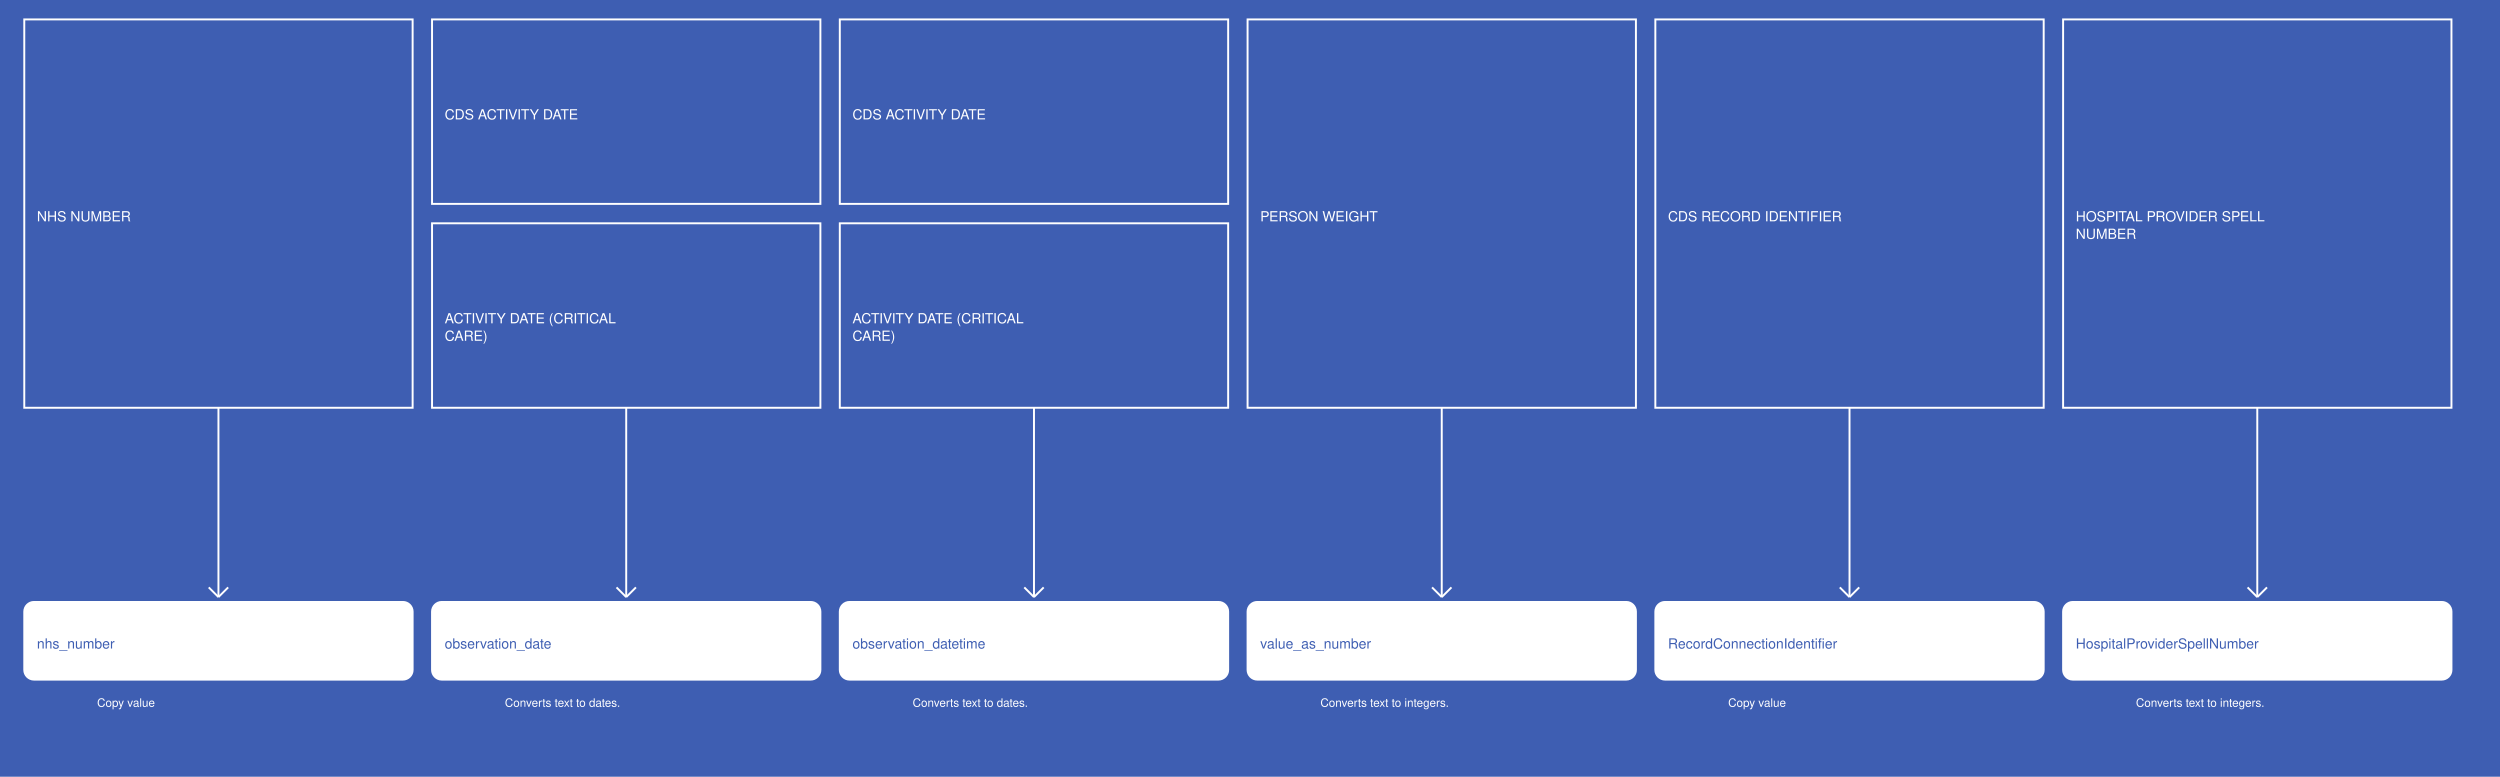
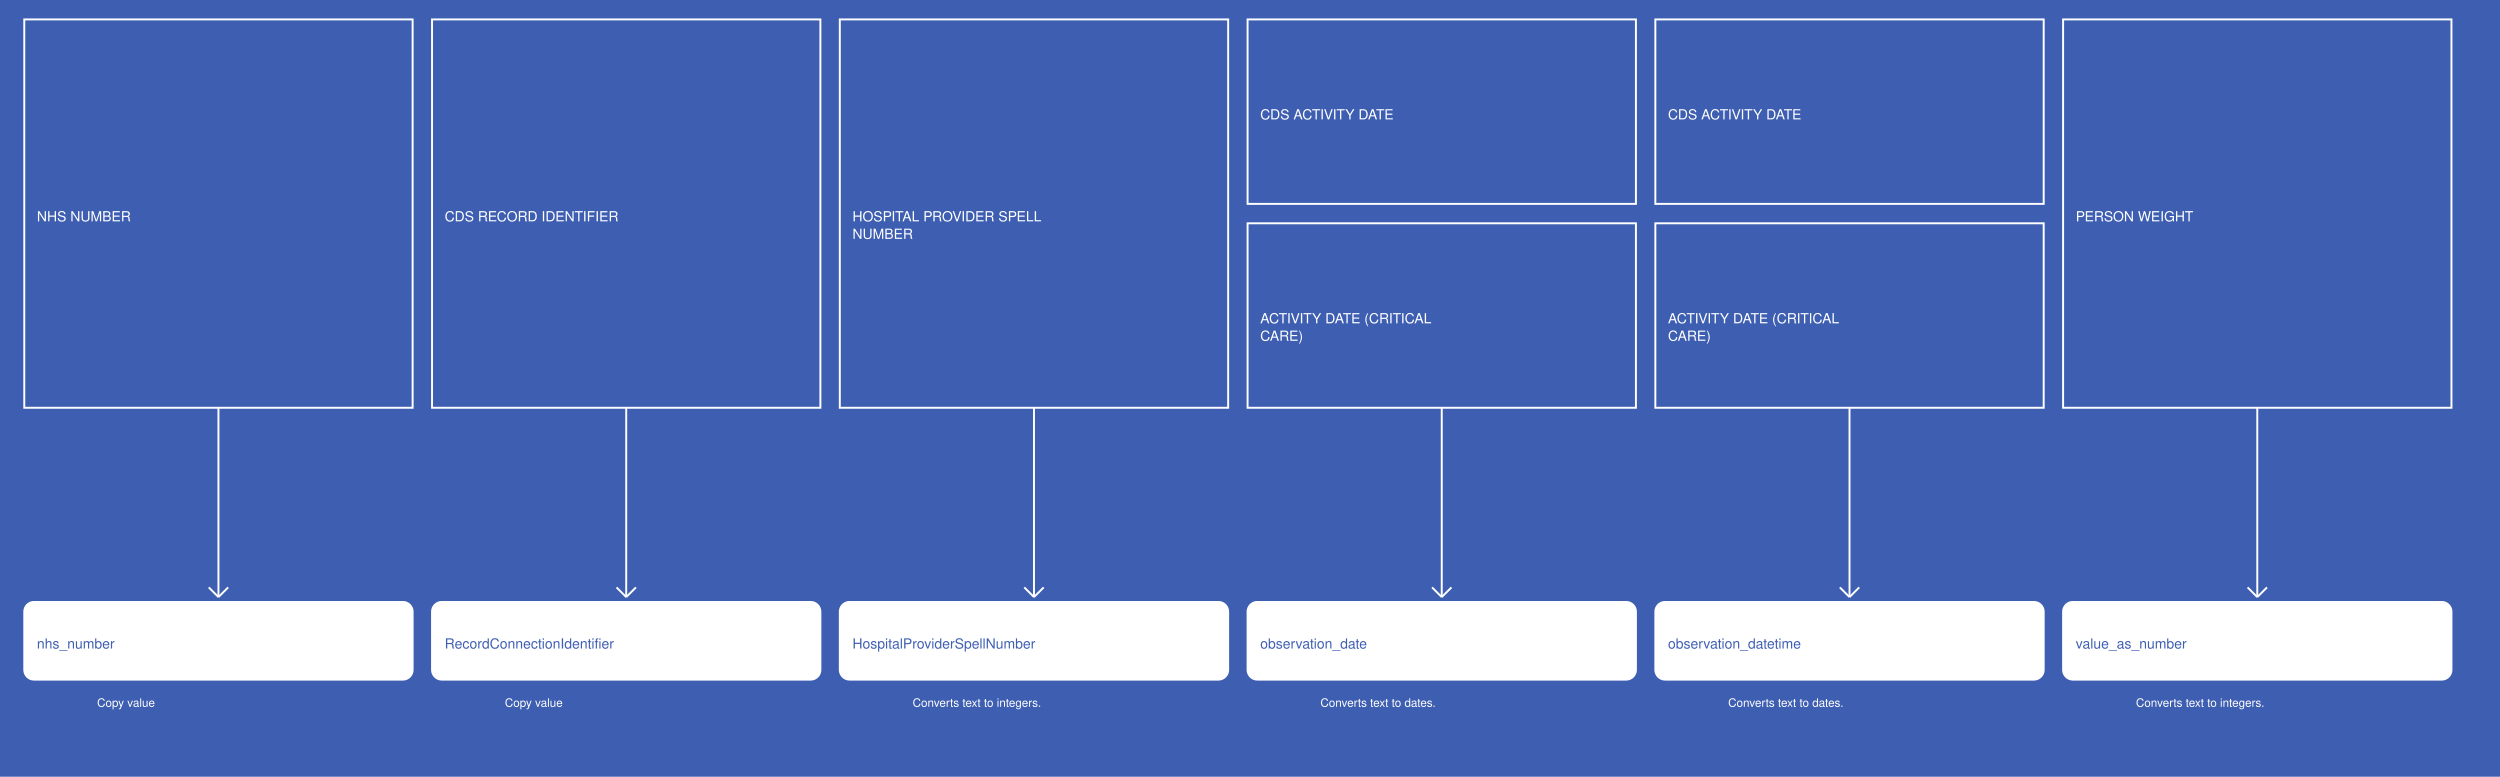
<svg xmlns="http://www.w3.org/2000/svg" width="2575" height="800">
  <rect width="100%" height="100%" fill="#3E5EB2" />
  <g>
    <rect x="25" y="20" width="400" height="400" fill="#3E5EB2" stroke="white" stroke-width="2" />
    <text x="38" y="228" fill="white" font-family="Helvetica" font-size="1.2em" text-anchor="start">NHS NUMBER</text>
  </g>
  <g>
    <line x1="225" y1="420" x2="225" y2="615" stroke="white" stroke-width="2" />
    <line x1="215" y1="605" x2="225" y2="615" stroke="white" stroke-width="2" />
    <line x1="235" y1="605" x2="225" y2="615" stroke="white" stroke-width="2" />
    <text x="100" y="728" fill="white" font-size="1em" font-family="Helvetica">Copy value</text>
  </g>
  <g>
    <rect x="25" y="620" width="400" height="80" fill="white" stroke="white" stroke-width="2" rx="10" />
    <text x="38" y="668" fill="#3E5EB2" font-family="Helvetica" font-size="1.2em" text-anchor="start">nhs_number</text>
  </g>
  <g>
-     <rect x="445" y="20" width="400" height="190" fill="#3E5EB2" stroke="white" stroke-width="2" />
-     <text x="458" y="123" fill="white" font-family="Helvetica" font-size="1.2em" text-anchor="start">CDS ACTIVITY DATE</text>
-   </g>
-   <g>
-     <rect x="445" y="230" width="400" height="190" fill="#3E5EB2" stroke="white" stroke-width="2" />
-     <text x="458" y="333" fill="white" font-family="Helvetica" font-size="1.2em" text-anchor="start">ACTIVITY DATE (CRITICAL</text>
-     <text x="458" y="351" fill="white" font-family="Helvetica" font-size="1.2em" text-anchor="start">CARE)</text>
+     <rect x="445" y="20" width="400" height="400" fill="#3E5EB2" stroke="white" stroke-width="2" />
+     <text x="458" y="228" fill="white" font-family="Helvetica" font-size="1.2em" text-anchor="start">CDS RECORD IDENTIFIER</text>
  </g>
  <g>
    <line x1="645" y1="420" x2="645" y2="615" stroke="white" stroke-width="2" />
    <line x1="635" y1="605" x2="645" y2="615" stroke="white" stroke-width="2" />
    <line x1="655" y1="605" x2="645" y2="615" stroke="white" stroke-width="2" />
-     <text x="520" y="728" fill="white" font-size="1em" font-family="Helvetica">Converts text to dates.</text>
+     <text x="520" y="728" fill="white" font-size="1em" font-family="Helvetica">Copy value</text>
  </g>
  <g>
    <rect x="445" y="620" width="400" height="80" fill="white" stroke="white" stroke-width="2" rx="10" />
-     <text x="458" y="668" fill="#3E5EB2" font-family="Helvetica" font-size="1.2em" text-anchor="start">observation_date</text>
+     <text x="458" y="668" fill="#3E5EB2" font-family="Helvetica" font-size="1.2em" text-anchor="start">RecordConnectionIdentifier</text>
  </g>
  <g>
-     <rect x="865" y="20" width="400" height="190" fill="#3E5EB2" stroke="white" stroke-width="2" />
-     <text x="878" y="123" fill="white" font-family="Helvetica" font-size="1.2em" text-anchor="start">CDS ACTIVITY DATE</text>
-   </g>
-   <g>
-     <rect x="865" y="230" width="400" height="190" fill="#3E5EB2" stroke="white" stroke-width="2" />
-     <text x="878" y="333" fill="white" font-family="Helvetica" font-size="1.2em" text-anchor="start">ACTIVITY DATE (CRITICAL</text>
-     <text x="878" y="351" fill="white" font-family="Helvetica" font-size="1.2em" text-anchor="start">CARE)</text>
+     <rect x="865" y="20" width="400" height="400" fill="#3E5EB2" stroke="white" stroke-width="2" />
+     <text x="878" y="228" fill="white" font-family="Helvetica" font-size="1.2em" text-anchor="start">HOSPITAL PROVIDER SPELL</text>
+     <text x="878" y="246" fill="white" font-family="Helvetica" font-size="1.2em" text-anchor="start">NUMBER</text>
  </g>
  <g>
    <line x1="1065" y1="420" x2="1065" y2="615" stroke="white" stroke-width="2" />
    <line x1="1055" y1="605" x2="1065" y2="615" stroke="white" stroke-width="2" />
    <line x1="1075" y1="605" x2="1065" y2="615" stroke="white" stroke-width="2" />
-     <text x="940" y="728" fill="white" font-size="1em" font-family="Helvetica">Converts text to dates.</text>
+     <text x="940" y="728" fill="white" font-size="1em" font-family="Helvetica">Converts text to integers.</text>
  </g>
  <g>
    <rect x="865" y="620" width="400" height="80" fill="white" stroke="white" stroke-width="2" rx="10" />
-     <text x="878" y="668" fill="#3E5EB2" font-family="Helvetica" font-size="1.2em" text-anchor="start">observation_datetime</text>
+     <text x="878" y="668" fill="#3E5EB2" font-family="Helvetica" font-size="1.2em" text-anchor="start">HospitalProviderSpellNumber</text>
  </g>
  <g>
-     <rect x="1285" y="20" width="400" height="400" fill="#3E5EB2" stroke="white" stroke-width="2" />
-     <text x="1298" y="228" fill="white" font-family="Helvetica" font-size="1.2em" text-anchor="start">PERSON WEIGHT</text>
+     <rect x="1285" y="20" width="400" height="190" fill="#3E5EB2" stroke="white" stroke-width="2" />
+     <text x="1298" y="123" fill="white" font-family="Helvetica" font-size="1.2em" text-anchor="start">CDS ACTIVITY DATE</text>
+   </g>
+   <g>
+     <rect x="1285" y="230" width="400" height="190" fill="#3E5EB2" stroke="white" stroke-width="2" />
+     <text x="1298" y="333" fill="white" font-family="Helvetica" font-size="1.2em" text-anchor="start">ACTIVITY DATE (CRITICAL</text>
+     <text x="1298" y="351" fill="white" font-family="Helvetica" font-size="1.2em" text-anchor="start">CARE)</text>
  </g>
  <g>
    <line x1="1485" y1="420" x2="1485" y2="615" stroke="white" stroke-width="2" />
    <line x1="1475" y1="605" x2="1485" y2="615" stroke="white" stroke-width="2" />
    <line x1="1495" y1="605" x2="1485" y2="615" stroke="white" stroke-width="2" />
-     <text x="1360" y="728" fill="white" font-size="1em" font-family="Helvetica">Converts text to integers.</text>
+     <text x="1360" y="728" fill="white" font-size="1em" font-family="Helvetica">Converts text to dates.</text>
  </g>
  <g>
    <rect x="1285" y="620" width="400" height="80" fill="white" stroke="white" stroke-width="2" rx="10" />
-     <text x="1298" y="668" fill="#3E5EB2" font-family="Helvetica" font-size="1.2em" text-anchor="start">value_as_number</text>
+     <text x="1298" y="668" fill="#3E5EB2" font-family="Helvetica" font-size="1.2em" text-anchor="start">observation_date</text>
  </g>
  <g>
-     <rect x="1705" y="20" width="400" height="400" fill="#3E5EB2" stroke="white" stroke-width="2" />
-     <text x="1718" y="228" fill="white" font-family="Helvetica" font-size="1.2em" text-anchor="start">CDS RECORD IDENTIFIER</text>
+     <rect x="1705" y="20" width="400" height="190" fill="#3E5EB2" stroke="white" stroke-width="2" />
+     <text x="1718" y="123" fill="white" font-family="Helvetica" font-size="1.2em" text-anchor="start">CDS ACTIVITY DATE</text>
+   </g>
+   <g>
+     <rect x="1705" y="230" width="400" height="190" fill="#3E5EB2" stroke="white" stroke-width="2" />
+     <text x="1718" y="333" fill="white" font-family="Helvetica" font-size="1.2em" text-anchor="start">ACTIVITY DATE (CRITICAL</text>
+     <text x="1718" y="351" fill="white" font-family="Helvetica" font-size="1.2em" text-anchor="start">CARE)</text>
  </g>
  <g>
    <line x1="1905" y1="420" x2="1905" y2="615" stroke="white" stroke-width="2" />
    <line x1="1895" y1="605" x2="1905" y2="615" stroke="white" stroke-width="2" />
    <line x1="1915" y1="605" x2="1905" y2="615" stroke="white" stroke-width="2" />
-     <text x="1780" y="728" fill="white" font-size="1em" font-family="Helvetica">Copy value</text>
+     <text x="1780" y="728" fill="white" font-size="1em" font-family="Helvetica">Converts text to dates.</text>
  </g>
  <g>
    <rect x="1705" y="620" width="400" height="80" fill="white" stroke="white" stroke-width="2" rx="10" />
-     <text x="1718" y="668" fill="#3E5EB2" font-family="Helvetica" font-size="1.2em" text-anchor="start">RecordConnectionIdentifier</text>
+     <text x="1718" y="668" fill="#3E5EB2" font-family="Helvetica" font-size="1.2em" text-anchor="start">observation_datetime</text>
  </g>
  <g>
    <rect x="2125" y="20" width="400" height="400" fill="#3E5EB2" stroke="white" stroke-width="2" />
-     <text x="2138" y="228" fill="white" font-family="Helvetica" font-size="1.2em" text-anchor="start">HOSPITAL PROVIDER SPELL</text>
-     <text x="2138" y="246" fill="white" font-family="Helvetica" font-size="1.2em" text-anchor="start">NUMBER</text>
+     <text x="2138" y="228" fill="white" font-family="Helvetica" font-size="1.2em" text-anchor="start">PERSON WEIGHT</text>
  </g>
  <g>
    <line x1="2325" y1="420" x2="2325" y2="615" stroke="white" stroke-width="2" />
    <line x1="2315" y1="605" x2="2325" y2="615" stroke="white" stroke-width="2" />
    <line x1="2335" y1="605" x2="2325" y2="615" stroke="white" stroke-width="2" />
    <text x="2200" y="728" fill="white" font-size="1em" font-family="Helvetica">Converts text to integers.</text>
  </g>
  <g>
    <rect x="2125" y="620" width="400" height="80" fill="white" stroke="white" stroke-width="2" rx="10" />
-     <text x="2138" y="668" fill="#3E5EB2" font-family="Helvetica" font-size="1.2em" text-anchor="start">HospitalProviderSpellNumber</text>
+     <text x="2138" y="668" fill="#3E5EB2" font-family="Helvetica" font-size="1.2em" text-anchor="start">value_as_number</text>
  </g>
</svg>
